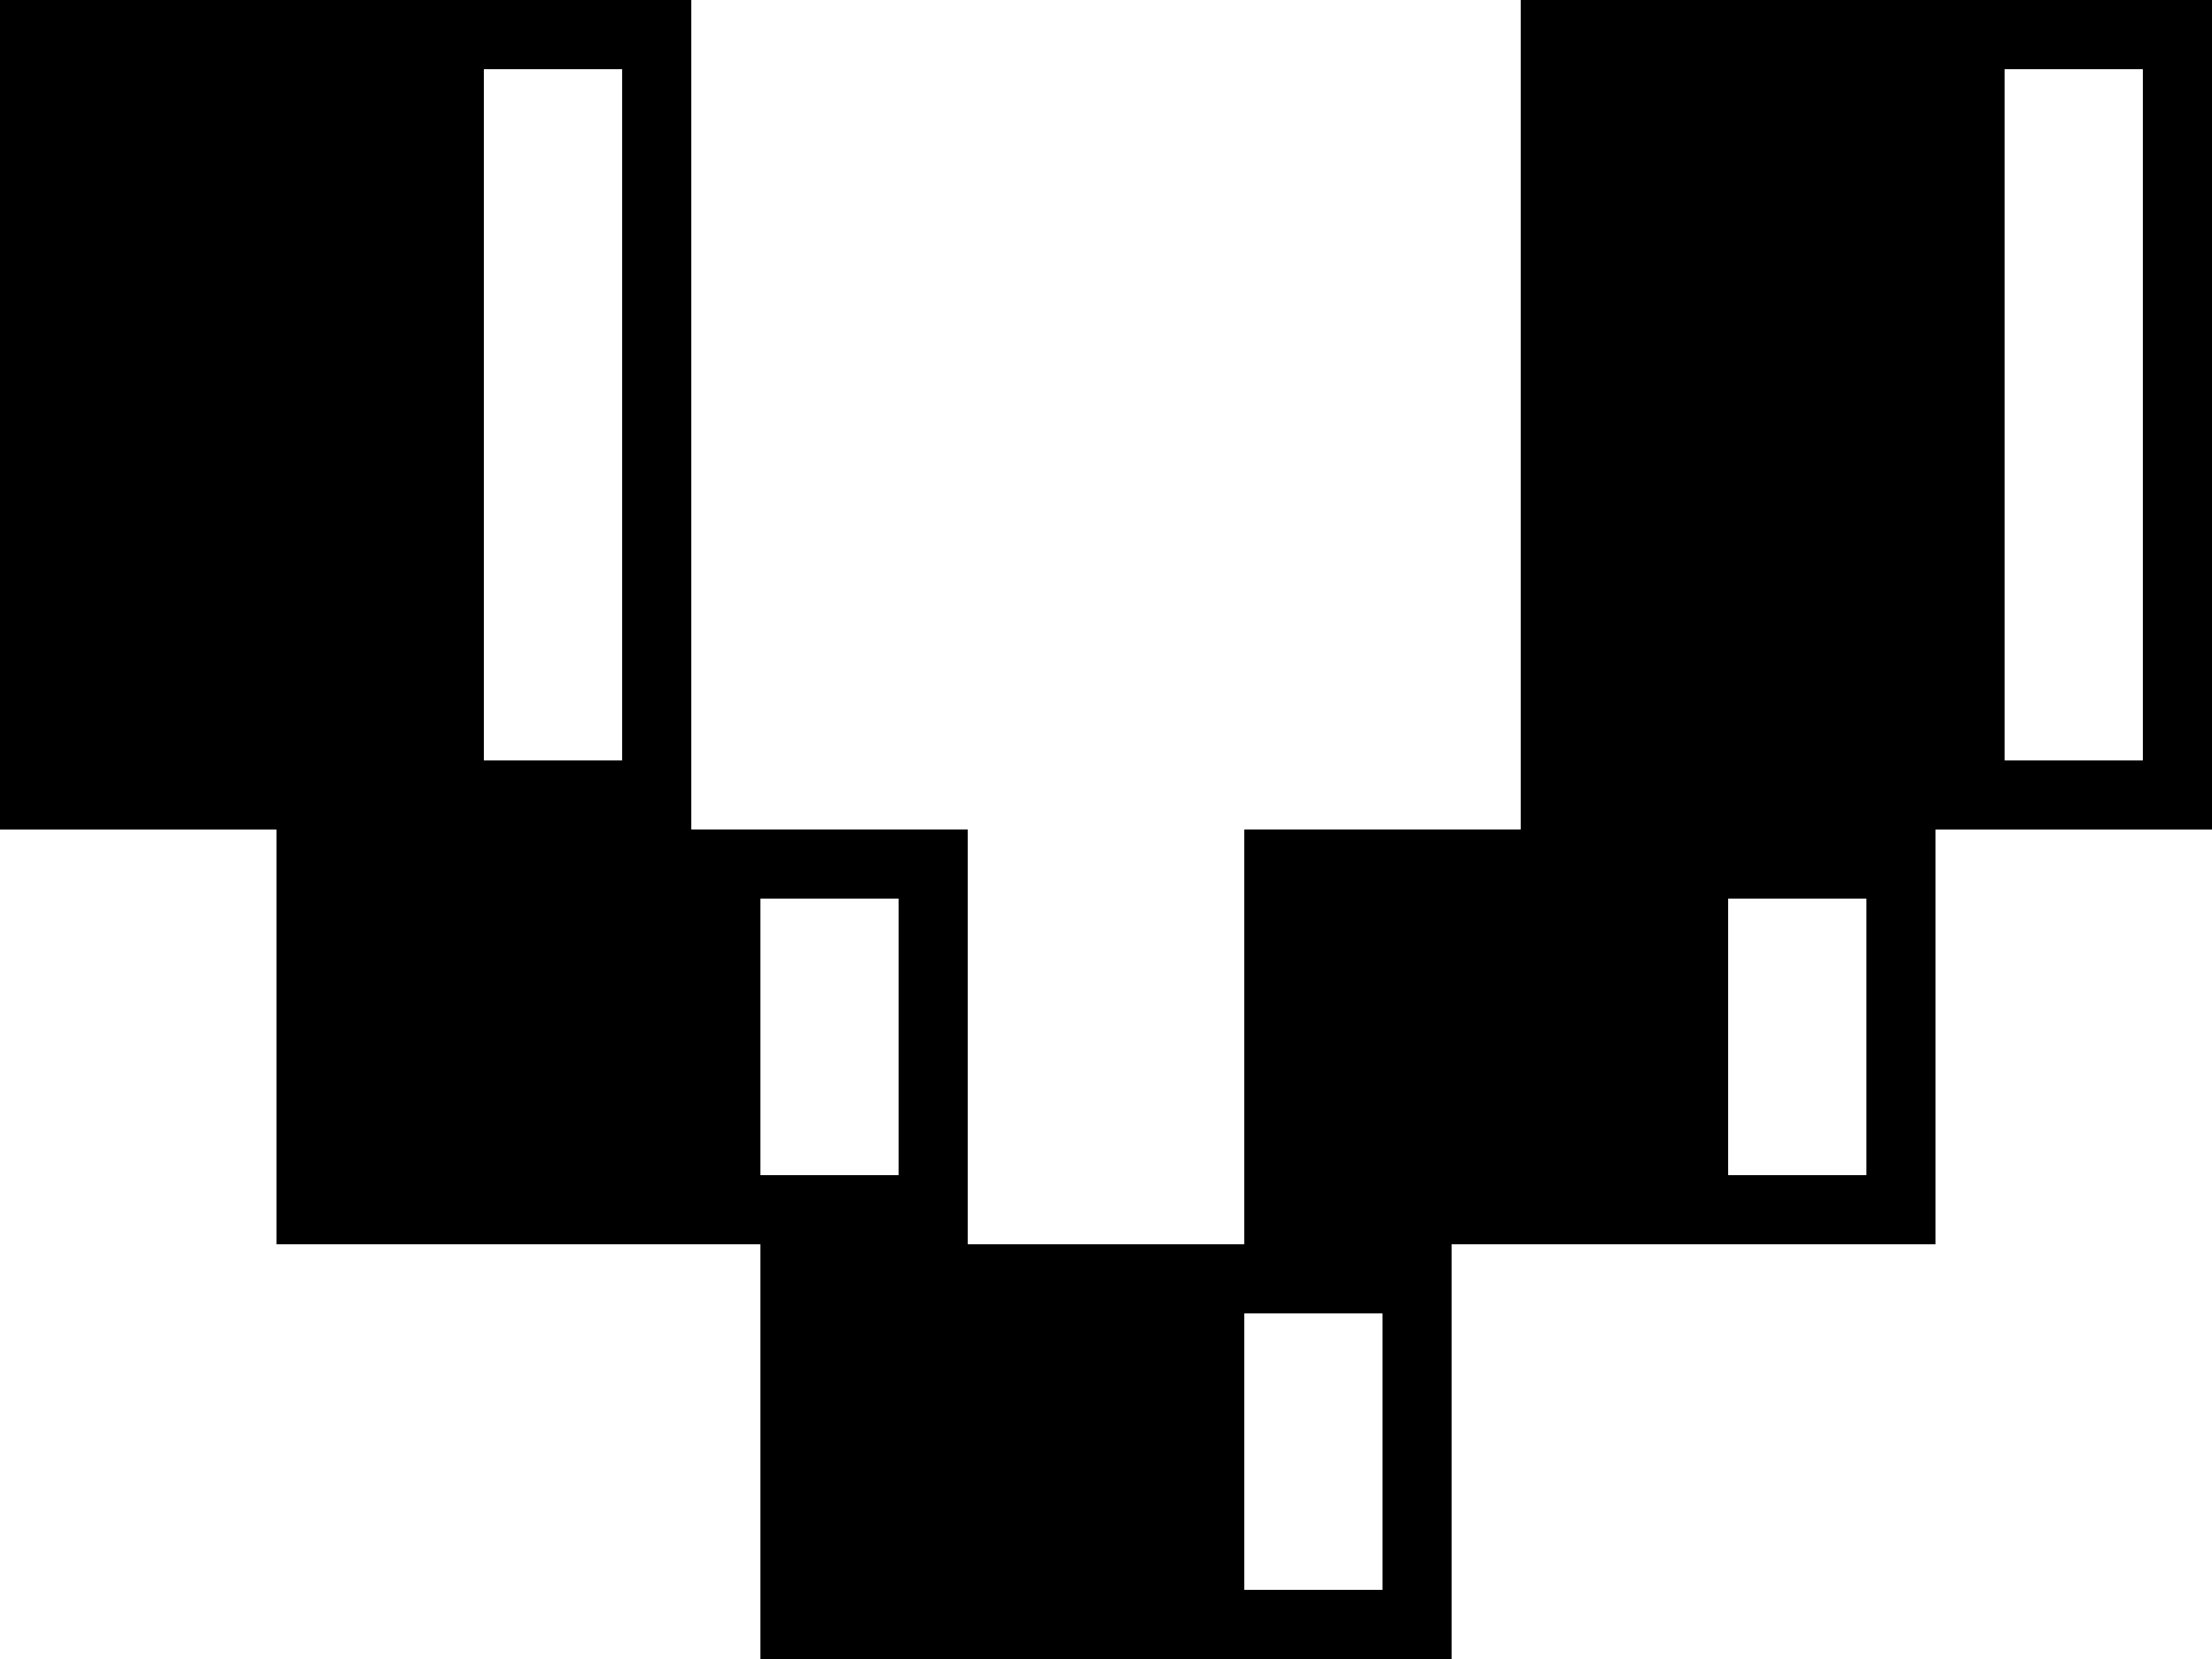
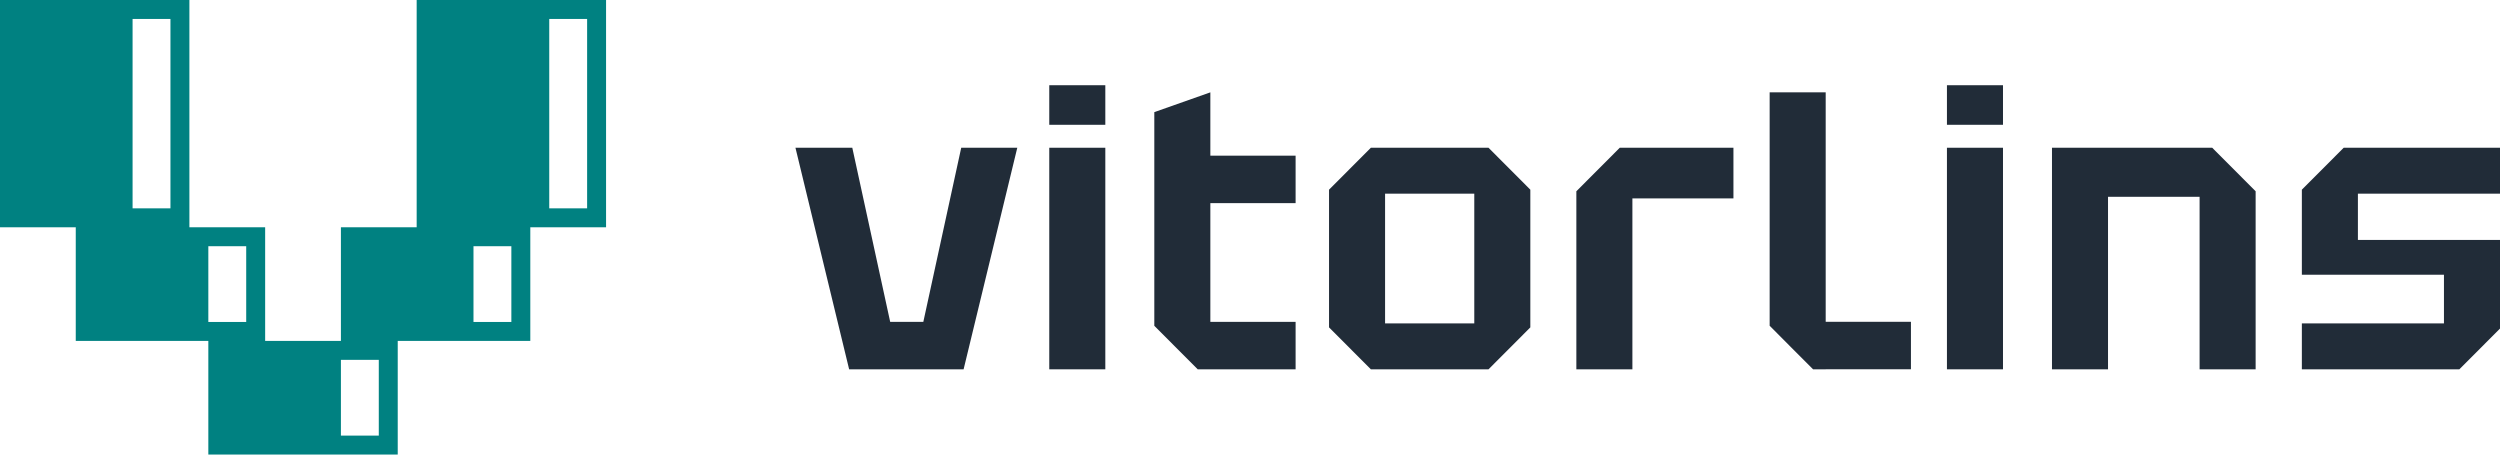
- <svg xmlns="http://www.w3.org/2000/svg" width="64" height="48" viewBox="0 0 64 48" fill="none">
-   <path d="M20 24H28V36H36V24H44V0H64V24.001H56V36H42V48H22V36H8V24.001H0V0H20V24ZM36 46H40V38H36V46ZM22 34H26V26H22V34ZM50 34H54V26H50V34ZM14 22.001H18V2.001H14V22.001ZM58 22.001H62V2.001H58V22.001Z" fill-rule="evenodd" clip-rule="evenodd" fill="black" />
+ <svg xmlns="http://www.w3.org/2000/svg" width="264" height="48" viewBox="0 0 264 48" fill="none">
+   <path d="M20 24H28V36H36V24H44V0H64V24.001H56V36H42V48H22V36H8V24.001H0V0H20V24ZM36 46H40V38H36V46ZM22 34H26V26H22V34ZM50 34H54V26H50V34ZM14 22.001H18V2.001H14V22.001ZM58 22.001H62V2.001H58V22.001Z" fill-rule="evenodd" clip-rule="evenodd" fill="#008181" />
+   <path d="M94.003 33.986H97.504L101.505 15.602H107.425L101.756 39H89.669L84 15.602H90.002L94.003 33.986Z" fill="#212C38" />
+   <path d="M116.722 39H110.803V15.602H116.722V39Z" fill="#212C38" />
+   <path d="M127.813 16.438H136.816V21.451H127.813V33.986H136.816V39H126.479L121.895 34.404V11.841L127.813 9.752V16.438Z" fill="#212C38" />
+   <path d="M161.603 20.03V34.572L157.185 39H144.764L140.346 34.572V20.03L144.764 15.602H157.185L161.603 20.03ZM146.264 34.153H155.684V20.448H146.264V34.153Z" fill-rule="evenodd" clip-rule="evenodd" fill="#212C38" />
+   <path d="M183.051 20.95H172.381V39H166.463V20.198L171.048 15.602H183.051V20.95Z" fill="#212C38" />
+   <path d="M192.794 33.983H201.796V38.997H192.794V39H191.461L189.145 36.681L187.725 35.253L186.875 34.4V9.752H192.784L192.793 9.749L192.794 33.983Z" fill="#212C38" />
+   <path d="M211.516 39H205.597V15.602H211.516V39Z" fill="#212C38" />
+   <path d="M238.195 20.198V39H232.277V20.783H222.607V39H216.689V15.602H233.61L238.195 20.198Z" fill="#212C38" />
+   <path d="M264 20.449H248.995V25.337H264V34.696L259.707 39H243.076V34.154H258.082V29.014H243.076V20.03L247.495 15.602H264V20.449Z" fill="#212C38" />
+   <path d="M116.722 13.178H110.803V9H116.722V13.178Z" fill="#212C38" />
+   <path d="M211.516 13.178H205.597V9H211.516V13.178Z" fill="#212C38" />
</svg>
